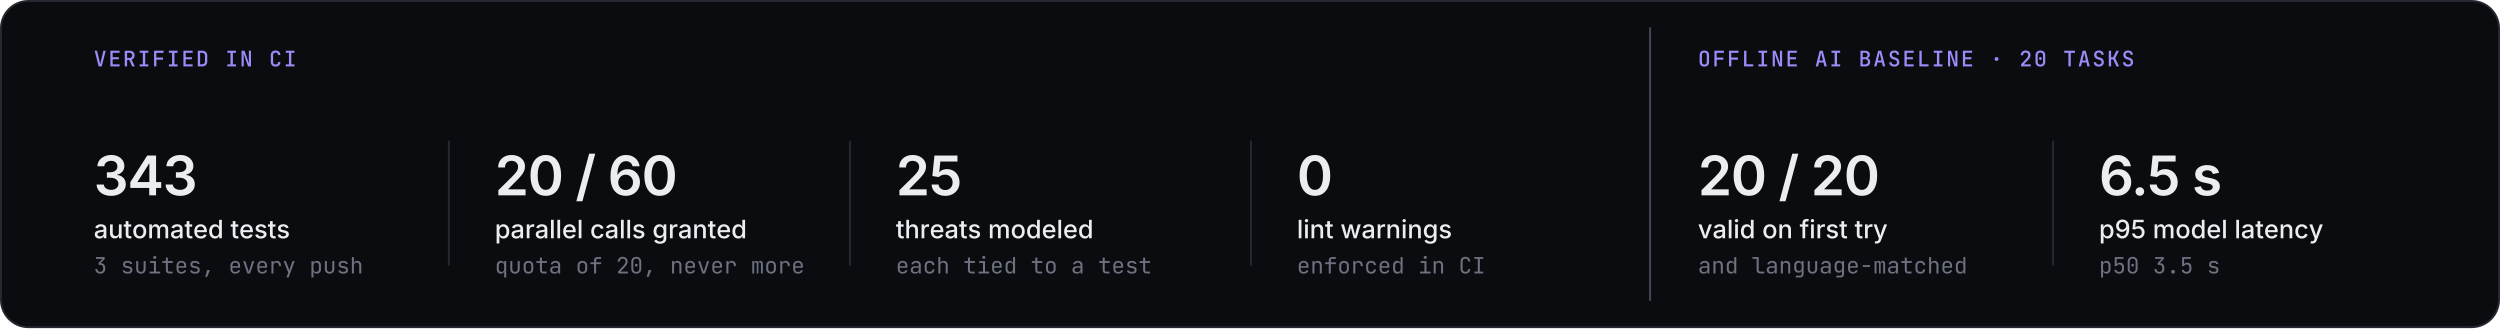
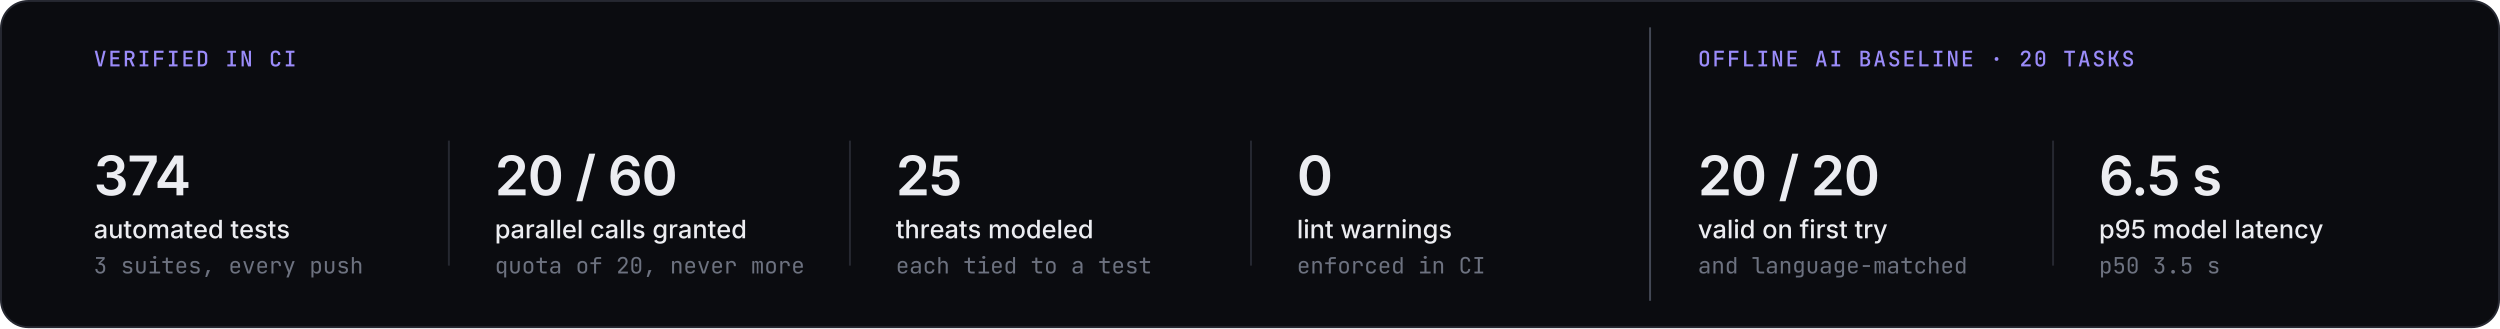
- <svg xmlns="http://www.w3.org/2000/svg" width="1280" height="168" viewBox="0 0 1280 168" role="img" aria-label="Verified in CI: 343 automated tests across 3 suites; 20 of 60 parallel calls granted under a quota of 20; 25 threats modeled, each tied to a test; zero lint warnings. Offline AI baseline over 20 tasks: 20 of 20 valid on the first try and in the right language; 6.5 s p95 model latency, 3.5 s p50">
+ <svg xmlns="http://www.w3.org/2000/svg" width="1280" height="168" viewBox="0 0 1280 168" role="img" aria-label="Verified in CI: 374 automated tests across 3 suites; 20 of 60 parallel calls granted under a quota of 20; 25 threats modeled, each tied to a test; zero lint warnings. Offline AI baseline over 20 tasks: 20 of 20 valid on the first try and in the right language; 6.5 s p95 model latency, 3.5 s p50">
  <defs>
    <path id="m500a53" d="M371 0L228 0L43-730L154-730L271-244Q282-201 291-159Q299-116 303-92L303-92Q307-116 315-159Q322-201 333-245L333-245L449-730L557-730L371 0Z" />
    <path id="m500a15" d="M523 0L94 0L94-730L523-730L523-634L200-634L200-427L488-427L488-332L200-332L200-96L523-96L523 0Z" />
    <path id="m500a45" d="M192 0L84 0L84-730L313-730Q382-730 433-704Q484-677 513-629Q541-581 541-516L541-516Q541-443 504-390Q466-336 402-314L402-314L551 0L428 0L295-300L192-300L192 0ZM192-634L192-395L313-395Q367-395 399-428Q431-460 431-514L431-514Q431-570 399-602Q367-634 313-634L313-634L192-634Z" />
    <path id="m500a23" d="M502 0L98 0L98-96L245-96L245-634L98-634L98-730L502-730L502-634L355-634L355-96L502-96L502 0Z" />
    <path id="m500a20" d="M195 0L88 0L88-731L529-731L529-631L193-631L193-413L503-413L503-313L195-313L195 0Z" />
    <path id="m500a13" d="M287 0L83 0L83-730L287-730Q359-730 412-703Q465-675 495-625Q524-575 524-507L524-507L524-224Q524-157 495-106Q465-55 412-28Q359 0 287 0L287 0ZM191-632L191-98L287-98Q347-98 382-132Q416-165 416-224L416-224L416-507Q416-565 382-599Q347-632 287-632L287-632L191-632Z" />
    <path id="m500a32" d="M181 0L81 0L81-730L217-730L430-123Q428-152 425-192Q422-232 421-275Q419-318 419-353L419-353L419-730L519-730L519 0L383 0L171-607Q173-581 176-542Q178-503 180-461Q181-419 181-383L181-383L181 0Z" />
    <path id="m500a11" d="M304 10L304 10Q236 10 186-16Q135-41 108-90Q80-138 80-203L80-203L80-527Q80-593 108-641Q135-689 186-715Q236-740 304-740L304-740Q372-740 422-714Q472-688 500-641Q527-593 527-527L527-527L419-527Q419-584 389-614Q359-644 304-644L304-644Q249-644 219-614Q188-584 188-528L188-528L188-203Q188-147 219-117Q249-86 304-86L304-86Q359-86 389-117Q419-147 419-203L419-203L527-203Q527-138 500-90Q472-42 422-16Q372 10 304 10Z" />
    <path id="s600a261" d="M651 20L651 20Q494 20 373-34Q251-88 181-184Q111-279 107-404L107-404L376-404Q380-343 417-298Q453-253 514-229Q575-204 651-204L651-204Q731-204 793-232Q854-260 890-311Q925-361 925-427L925-427Q925-495 889-547Q853-599 786-629Q719-658 624-658L624-658L492-658L492-864L624-864Q702-864 761-892Q820-919 853-968Q886-1017 886-1082L886-1082Q886-1145 858-1192Q829-1239 777-1266Q724-1292 654-1292L654-1292Q585-1292 527-1268Q469-1243 433-1198Q397-1153 395-1089L395-1089L138-1089Q140-1214 210-1309Q279-1403 396-1457Q512-1510 656-1510L656-1510Q805-1510 915-1454Q1025-1398 1086-1305Q1146-1211 1146-1098L1146-1098Q1146-972 1072-887Q998-802 877-775L877-775L877-763Q981-749 1053-702Q1125-654 1163-580Q1200-506 1200-413L1200-413Q1200-288 1129-190Q1058-92 935-36Q811 20 651 20Z" />
+     <path id="s600a265" d="M463 0L185 0L819-1256L819-1266L83-1266L83-1490L1097-1490L1097-1260L463 0Z" />
    <path id="s600a262" d="M816-277L107-277L107-490L740-1490L1072-1490L1072-497L1264-497L1264-277L1072-277L1072 0L816 0L816-277ZM380-497L821-497L821-1186L809-1186L380-509L380-497Z" />
    <path id="s500a130" d="M461 25L461 25Q355 25 269-15Q183-54 133-130Q83-206 83-316L83-316Q83-411 120-472Q156-533 219-569Q281-605 358-623Q434-641 513-650L513-650Q612-662 674-670Q736-677 766-695Q795-712 795-751L795-751L795-757Q795-820 771-863Q747-906 700-930Q652-953 581-953L581-953Q508-953 456-931Q403-908 371-873Q338-838 322-800L322-800L115-854Q153-954 224-1015Q295-1076 387-1104Q479-1132 577-1132L577-1132Q645-1132 721-1116Q797-1100 864-1058Q931-1016 973-940Q1015-864 1015-742L1015-742L1015 0L802 0L802-153L791-153Q769-110 726-69Q683-28 618-2Q552 25 461 25ZM510-152L510-152Q600-152 664-187Q728-222 762-280Q796-338 796-403L796-403L796-546Q784-534 751-525Q717-515 674-508Q631-500 591-495Q551-490 525-487L525-487Q463-479 412-460Q360-441 330-406Q299-371 299-313L299-313Q299-260 327-224Q354-188 401-170Q448-152 510-152Z" />
    <path id="s500a220" d="M529 14L529 14Q415 14 329-34Q243-82 196-176Q148-270 148-408L148-408L148-1118L368-1118L368-435Q368-314 432-246Q495-178 604-178L604-178Q679-178 738-211Q796-243 830-306Q864-368 864-456L864-456L864-1118L1084-1118L1084 0L874 0L873-218Q827-109 751-54L751-54Q657 14 529 14Z" />
    <path id="s500a217" d="M403-1118L626-1118L626-939L403-939L403-302Q403-235 432-204Q460-172 525-172L525-172Q542-172 570-176Q598-180 618-184L618-184L657-8Q622 4 582 10Q542 15 503 15L503 15Q351 15 267-64Q183-142 183-284L183-284L183-939L20-939L20-1118L183-1118L183-1384L403-1384L403-1118Z" />
    <path id="s500a195" d="M618 23L618 23Q461 23 344-49Q226-121 161-251Q96-381 96-553L96-553Q96-727 161-858Q226-988 344-1060Q461-1132 618-1132L618-1132Q776-1132 894-1060Q1011-988 1076-858Q1141-727 1141-553L1141-553Q1141-381 1076-251Q1011-121 894-49Q776 23 618 23ZM618-163L618-163Q720-163 787-217Q853-270 886-359Q918-447 918-553L918-553Q918-660 886-750Q853-839 787-893Q720-946 618-946L618-946Q517-946 451-893Q385-839 353-750Q320-661 320-553L320-553Q320-447 353-359Q385-270 451-217Q517-163 618-163Z" />
    <path id="s500a187" d="M368 0L148 0L148-1118L357-1118L362-910Q384-971 420-1015L420-1015Q470-1076 537-1107Q604-1137 677-1137L677-1137Q799-1137 874-1062L874-1062Q934-1001 963-903L963-903Q985-962 1023-1007L1023-1007Q1077-1071 1154-1104Q1230-1137 1317-1137L1317-1137Q1416-1137 1497-1094Q1577-1051 1624-966Q1671-881 1671-754L1671-754L1671 0L1451 0L1451-732Q1451-844 1389-894Q1326-944 1241-944L1241-944Q1172-944 1122-915Q1072-886 1045-835Q1018-783 1018-716L1018-716L1018 0L801 0L801-746Q801-836 744-890Q686-944 597-944L597-944Q536-944 484-916Q431-887 400-832Q368-776 368-695L368-695L368 0Z" />
    <path id="s500a151" d="M630 23L630 23Q465 23 345-48Q225-119 161-248Q96-377 96-551L96-551Q96-723 160-854Q223-985 339-1059Q455-1132 611-1132L611-1132Q707-1132 796-1101Q885-1069 956-1002Q1027-935 1069-829Q1110-722 1110-570L1110-570L1110-492L317-492Q321-391 357-320L357-320Q396-240 467-200Q538-159 632-159L632-159Q694-159 744-177Q794-194 831-230Q867-265 886-317L886-317L1093-268Q1066-182 1003-116Q939-50 845-14Q750 23 630 23ZM318-656L318-656L892-656Q885-726 862-784L862-784Q830-862 768-906Q705-950 611-950L611-950Q518-950 452-905Q386-860 352-787L352-787Q323-726 318-656Z" />
    <path id="s500a149" d="M564 22L564 22Q428 22 322-48Q216-117 156-247Q96-376 96-556L96-556Q96-738 157-867Q218-996 324-1064Q430-1132 564-1132L564-1132Q668-1132 732-1098Q795-1063 831-1017Q867-971 886-936L886-936L898-936L898-1490L1118-1490L1118 0L904 0L904-175L886-175Q867-139 830-93Q793-47 729-13Q665 22 564 22ZM612-165L612-165Q706-165 771-215Q835-265 869-354Q902-442 902-558L902-558Q902-675 869-762Q836-848 772-897Q707-945 612-945L612-945Q515-945 451-894Q386-843 354-756Q321-668 321-558L321-558Q321-447 354-358Q387-269 452-217Q517-165 612-165Z" />
    <path id="s500a213" d="M549 23L549 23Q428 23 334-12Q239-47 179-116Q118-184 98-283L98-283L305-326Q328-239 391-197Q454-155 551-155L551-155Q657-155 720-200Q783-244 783-306L783-306Q783-360 745-395Q706-430 626-447L626-447L438-490Q282-525 206-602Q130-679 130-799L130-799Q130-899 186-974Q242-1049 339-1091Q436-1132 563-1132L563-1132Q684-1132 770-1097Q856-1062 910-999Q963-936 986-853L986-853L789-810Q768-869 716-914Q664-958 565-958L565-958Q474-958 413-917Q352-876 352-813L352-813Q352-757 393-723Q433-688 525-667L525-667L705-627Q860-592 935-517Q1010-442 1010-325L1010-325Q1010-223 952-145Q893-66 790-22Q686 23 549 23Z" />
    <path id="m400a126" d="M289 10L289 10Q223 10 174-17Q124-43 97-90Q70-137 70-200L70-200L160-200Q160-139 195-105Q229-70 290-70L290-70Q352-70 386-106Q420-142 420-200L420-200L420-252Q420-314 386-348Q352-382 290-382L290-382L215-382L215-472L396-648L100-648L100-730L487-730L487-640L303-462Q395-459 451-405L451-405Q510-348 510-252L510-252L510-200Q510-137 483-90Q455-43 405-17Q355 10 289 10Z" />
    <path id="m400a106" d="M325 8L283 8Q227 8 186-10Q144-27 120-59Q95-91 90-135L90-135L180-135Q186-106 213-89Q239-72 283-72L283-72L325-72Q378-72 404-94Q430-115 430-151L430-151Q430-186 407-207Q383-227 337-234L337-234L263-246Q182-260 143-297Q103-333 103-403L103-403Q103-477 150-518Q197-558 291-558L291-558L329-558Q408-558 456-521Q504-484 514-421L514-421L424-421Q418-447 394-463Q370-478 329-478L329-478L291-478Q240-478 217-459Q193-440 193-402L193-402Q193-368 213-352Q233-336 276-329L276-329L350-317Q439-303 480-265Q520-227 520-155L520-155Q520-79 472-36Q423 8 325 8L325 8Z" />
    <path id="m400a109" d="M299 10L299 10Q204 10 147-47Q90-103 90-200L90-200L90-550L180-550L180-200Q180-138 212-104Q244-69 299-69L299-69Q355-69 388-104Q420-138 420-200L420-200L420-550L510-550L510-200Q510-103 452-47Q394 10 299 10Z" />
    <path id="m400a80" d="M555 0L85 0L85-82L280-82L280-468L110-468L110-550L370-550L370-82L555-82L555 0ZM315-649L315-649Q282-649 263-666Q244-683 244-712L244-712Q244-742 263-760Q282-777 315-777L315-777Q348-777 367-760Q386-742 386-712L386-712Q386-683 367-666Q348-649 315-649Z" />
    <path id="m400a108" d="M510 0L360 0Q289 0 250-38Q210-76 210-145L210-145L210-468L55-468L55-550L210-550L210-705L300-705L300-550L520-550L520-468L300-468L300-145Q300-82 360-82L360-82L510-82L510 0Z" />
    <path id="m400a72" d="M300 10L300 10Q235 10 187-16Q138-42 112-90Q85-137 85-200L85-200L85-350Q85-414 112-461Q138-508 187-534Q235-560 300-560Q365-560 414-534Q462-508 489-461Q515-414 515-350L515-350L515-253L173-253L173-200Q173-135 206-101Q239-66 300-66L300-66Q352-66 384-85Q416-103 423-140L423-140L513-140Q504-71 446-31Q387 10 300 10ZM173-321L427-321L427-350Q427-415 395-450Q362-485 300-485L300-485Q239-485 206-450Q173-415 173-350L173-350L173-321Z" />
    <path id="m400a141" d="M245 160L165 160L245-151L375-151L245 160Z" />
    <path id="m400a114" d="M361 0L239 0L55-550L147-550L269-180Q280-147 289-117Q298-86 302-69L302-69Q307-86 316-117Q325-147 335-180L335-180L454-550L545-550L361 0Z" />
    <path id="m400a105" d="M201 0L111 0L111-550L199-550L199-452Q209-490 230-515L230-515Q268-560 344-560L344-560Q431-560 483-506Q534-451 534-358L534-358L534-325L444-325L444-350Q444-415 413-450Q381-484 323-484L323-484Q266-484 234-449Q201-414 201-350L201-350L201 0Z" />
    <path id="m400a117" d="M274 180L178 180L259-34L55-550L155-550L283-210Q290-193 296-170Q302-146 306-130L306-130Q310-146 316-170Q322-193 328-210L328-210L448-550L545-550L274 180Z" />
    <path id="m400a102" d="M182 180L92 180L92-550L182-550L182-445L183-445Q189-493 224-524L224-524Q265-560 333-560L333-560Q416-560 466-506Q515-451 515-356L515-356L515-195Q515-132 493-86Q470-40 430-15Q389 10 333 10L333 10Q266 10 224-27L224-27Q189-58 183-105L183-105L180-105L182 20L182 180ZM303-68L303-68Q360-68 393-102Q425-136 425-200L425-200L425-350Q425-414 393-448Q360-482 303-482L303-482Q248-482 215-447Q182-412 182-350L182-350L182-200Q182-138 215-103Q248-68 303-68Z" />
    <path id="m400a79" d="M182 0L92 0L92-730L182-730L182-445L183-445Q189-495 221-525L221-525Q260-560 329-560L329-560Q412-560 461-509Q510-458 510-370L510-370L510 0L420 0L420-360Q420-419 389-452Q357-484 303-484L303-484Q247-484 215-449Q182-414 182-350L182-350L182 0Z" />
    <path id="s600a260" d="M1153 0L134 0L134-192L651-701Q724-776 774-834Q823-892 849-947Q874-1001 874-1065L874-1065Q874-1135 842-1186Q809-1237 754-1265Q698-1292 627-1292L627-1292Q552-1292 497-1262Q441-1232 411-1177Q381-1121 381-1044L381-1044L126-1044Q126-1185 191-1290Q255-1395 369-1453Q482-1510 630-1510L630-1510Q779-1510 892-1454Q1005-1398 1068-1301Q1131-1203 1131-1078L1131-1078Q1131-995 1100-916Q1069-837 989-738Q909-638 763-498L763-498L504-234L504-223L1153-223L1153 0Z" />
    <path id="s600a258" d="M675 20L675 20Q495 20 367-71Q239-161 171-332Q103-502 103-744L103-744Q103-986 172-1157Q240-1328 368-1419Q495-1510 675-1510L675-1510Q856-1510 984-1419Q1112-1328 1180-1157Q1248-986 1248-744L1248-744Q1248-502 1181-332Q1113-161 985-71Q857 20 675 20ZM676-204L676-204Q773-204 841-268Q908-331 944-452Q979-572 979-744L979-744Q979-917 944-1038Q908-1159 841-1223Q773-1287 676-1287L676-1287Q578-1287 511-1223Q443-1159 408-1038Q372-917 372-744L372-744Q372-572 407-452Q442-331 510-268Q578-204 676-204Z" />
    <path id="s600a340" d="M514-1560L742-1560L262 224L34 224L514-1560Z" />
    <path id="s600a264" d="M671 20L671 20Q565 20 464-17Q362-53 281-137Q199-220 151-359Q103-497 103-702L103-702Q103-894 144-1044Q184-1193 261-1297Q337-1401 445-1456Q553-1510 687-1510L687-1510Q826-1510 935-1455Q1043-1400 1110-1305Q1177-1210 1193-1089L1193-1089L931-1089Q910-1175 847-1227Q784-1279 687-1279L687-1279Q583-1279 511-1218Q438-1157 401-1044Q363-930 363-772L363-772L374-772Q410-837 467-883Q523-929 595-954Q666-978 745-978L745-978Q876-978 981-916Q1085-853 1146-744Q1207-634 1207-492L1207-492Q1207-346 1140-230Q1073-114 953-47Q832 20 671 20ZM670-197L670-197Q749-197 812-236Q875-274 912-340Q948-406 948-487L948-487Q948-567 913-632Q877-697 815-735Q753-773 673-773L673-773Q614-773 563-751Q512-728 474-688Q435-648 414-596Q393-544 393-486L393-486Q393-408 429-342Q465-276 528-237Q591-197 670-197Z" />
    <path id="s500a207" d="M368 418L148 418L148-1118L362-1118L362-936L380-936Q400-971 436-1017Q471-1063 535-1098Q598-1132 703-1132L703-1132Q837-1132 943-1064Q1048-996 1109-867Q1170-738 1170-556L1170-556Q1170-376 1110-247Q1050-117 945-48Q839 22 703 22L703 22Q602 22 538-13Q473-47 437-93Q400-139 380-175L380-175L368-175L368 418ZM654-165L654-165Q750-165 815-217Q880-269 913-358Q945-447 945-558L945-558Q945-668 913-756Q880-843 816-894Q751-945 654-945L654-945Q560-945 495-897Q430-848 397-762Q364-675 364-558L364-558Q364-442 398-354Q431-265 496-215Q561-165 654-165Z" />
    <path id="s500a210" d="M368 0L148 0L148-1118L361-1118L361-938L373-938Q404-1030 481-1082Q558-1134 656-1134L656-1134Q677-1134 704-1133Q731-1131 749-1128L749-1128L749-918Q737-922 703-926Q669-930 634-930L634-930Q558-930 497-898Q436-866 402-810Q368-753 368-679L368-679L368 0Z" />
    <path id="s500a183" d="M148-1490L368-1490L368 0L148 0L148-1490Z" />
    <path id="s500a146" d="M618 23L618 23Q460 23 343-49Q226-121 161-251Q96-381 96-553L96-553Q96-727 161-858Q226-988 343-1060Q460-1132 618-1132L618-1132Q705-1132 781-1110Q857-1087 919-1045Q980-1002 1023-941Q1065-879 1086-802L1086-802L877-752Q866-795 843-831Q820-866 788-892Q755-918 713-932Q670-946 619-946L619-946Q518-946 452-893Q385-839 353-750Q320-661 320-553L320-553Q320-446 353-358Q385-269 452-216Q518-163 619-163L619-163Q671-163 714-178Q757-192 791-219Q825-245 848-283Q871-320 881-365L881-365L1089-315Q1069-236 1026-174Q983-111 922-67Q860-23 783 0Q706 23 618 23Z" />
    <path id="s500a161" d="M615 442L615 442Q486 442 391 409Q296 376 235 321Q173 266 141 199L141 199L325 112Q345 144 379 180Q412 215 469 240Q526 265 615 265L615 265Q743 265 823 205Q902 144 902 15L902 15L902-203L883-203Q863-166 828-123Q792-80 729-49Q665-17 563-17L563-17Q431-17 326-79Q220-141 158-263Q96-385 96-563L96-563Q96-741 158-869Q219-996 326-1064Q432-1132 566-1132L566-1132Q669-1132 734-1098Q798-1064 835-1018Q871-971 890-936L890-936L906-936L906-1118L1121-1118L1121 16Q1121 163 1055 258Q988 352 874 397Q759 442 615 442ZM614-200L614-200Q708-200 773-244Q837-287 870-370Q903-452 903-566L903-566Q903-679 870-764Q837-849 773-897Q708-945 614-945L614-945Q517-945 452-895Q387-844 354-759Q321-673 321-566L321-566Q321-457 354-375Q387-292 453-246Q518-200 614-200Z" />
    <path id="s500a190" d="M368-662L368-662L368 0L148 0L148-1118L358-1118L360-904Q406-1009 479-1063L479-1063Q572-1132 704-1132L704-1132Q818-1132 903-1084Q988-1036 1036-943Q1084-849 1084-710L1084-710L1084 0L864 0L864-683Q864-804 801-872Q738-940 628-940L628-940Q554-940 495-908Q436-875 402-813Q368-751 368-662Z" />
    <path id="m400a104" d="M508 180L418 180L418 20L420-105L417-105Q411-58 377-27L377-27Q336 10 268 10L268 10Q185 10 137-45Q88-100 88-195L88-195L88-356Q88-451 137-506Q186-560 268-560L268-560Q336-560 377-524L377-524Q411-493 417-445L417-445L418-445L418-550L508-550L508 180ZM298-68L298-68Q354-68 386-103Q418-138 418-200L418-200L418-350Q418-412 386-447Q354-482 298-482L298-482Q241-482 210-448Q178-414 178-350L178-350L178-200Q178-136 210-102Q241-68 298-68Z" />
    <path id="m400a94" d="M300 8L300 8Q234 8 186-17Q138-42 112-90Q85-137 85-202L85-202L85-348Q85-414 112-461Q138-508 186-533Q234-558 300-558L300-558Q366-558 414-533Q462-508 489-461Q515-414 515-349L515-349L515-202Q515-137 489-90Q462-42 414-17Q366 8 300 8ZM300-72L300-72Q359-72 392-105Q425-138 425-202L425-202L425-348Q425-412 392-445Q359-478 300-478L300-478Q242-478 209-445Q175-412 175-348L175-348L175-202Q175-138 209-105Q242-72 300-72Z" />
    <path id="m400a59" d="M252 10L252 10Q165 10 115-35Q65-79 65-155L65-155Q65-232 115-276Q165-320 250-320L250-320L420-320L420-375Q420-426 390-454Q359-481 303-481L303-481Q254-481 221-461Q188-440 183-405L183-405L93-405Q102-476 160-518Q218-560 305-560L305-560Q400-560 455-511Q510-462 510-378L510-378L510 0L422 0L422-105L421-105Q416-56 376-25L376-25Q329 10 252 10ZM274-61L274-61Q338-61 379-93Q420-125 420-175L420-175L420-253L252-253Q207-253 181-228Q155-203 155-160L155-160Q155-114 187-88Q218-61 274-61Z" />
    <path id="m400a77" d="M310 0L220 0L220-413L60-413L60-495L220-495L220-590Q220-655 261-693Q302-730 374-730L374-730L535-730L535-648L374-648Q343-648 327-634Q310-619 310-590L310-590L310-495L535-495L535-413L310-413L310 0Z" />
    <path id="m400a125" d="M526 0L92 0L92-92L315-329Q372-390 398-438Q424-485 424-529L424-529Q424-590 391-625Q357-660 299-660L299-660Q235-660 199-624Q162-588 162-525L162-525L72-525Q74-591 103-640Q131-688 182-714Q232-740 299-740L299-740Q365-740 414-715Q462-689 488-642Q514-595 514-530L514-530Q514-468 481-407Q448-346 373-268L373-268L193-82L526-82L526 0Z" />
    <path id="m400a123" d="M300 10L300 10Q233 10 184-17Q134-43 107-92Q80-140 80-205L80-205L80-525Q80-591 107-639Q134-687 184-714Q233-740 300-740L300-740Q368-740 417-714Q466-687 493-639Q520-591 520-525L520-525L520-205Q520-140 493-92Q466-43 417-17Q367 10 300 10ZM300-67L300-67Q360-67 397-106Q433-144 433-205L433-205L433-525Q433-586 397-625Q360-663 300-663L300-663Q240-663 204-625Q167-586 167-525L167-525L167-205Q167-144 204-106Q240-67 300-67ZM300-306L300-306Q273-306 257-323Q240-340 240-368L240-368Q240-395 257-412Q273-428 300-428L300-428Q327-428 344-412Q360-395 360-368L360-368Q360-340 344-323Q327-306 300-306Z" />
    <path id="m400a92" d="M182 0L92 0L92-550L182-550L182-445L183-445Q189-495 221-525L221-525Q260-560 329-560L329-560Q412-560 461-509Q510-458 510-370L510-370L510 0L420 0L420-360Q420-419 389-451Q357-482 303-482L303-482Q247-482 215-448Q182-414 182-350L182-350L182 0Z" />
    <path id="m400a91" d="M149 0L66 0L66-550L145-550L145-484L151-484Q156-513 174-533L174-533Q198-560 240-560L240-560Q286-560 311-526L311-526Q324-509 330-484L330-484L334-484Q339-513 358-533L358-533Q383-560 425-560L425-560Q477-560 506-521Q534-482 534-418L534-418L534 0L451 0L451-419Q451-453 437-472Q422-491 394-491L394-491Q367-491 352-473Q336-454 336-420L336-420L336 0L264 0L264-419Q264-454 249-473Q233-491 205-491Q177-491 163-473Q149-454 149-420L149-420L149 0Z" />
    <path id="s600a263" d="M618 20L618 20Q472 20 358-35Q243-89 176-185Q109-281 105-404L105-404L365-404Q368-343 403-297Q438-250 494-224Q550-197 618-197L618-197Q698-197 760-234Q821-270 857-335Q892-399 892-483L892-483Q892-568 856-634Q819-700 756-738Q692-775 610-775L610-775Q542-775 478-750Q413-724 375-683L375-683L133-722L211-1490L1073-1490L1073-1266L432-1266L390-870L398-870Q440-919 516-951Q591-982 681-982L681-982Q782-982 868-946Q954-909 1018-843Q1081-776 1116-686Q1151-596 1151-489L1151-489Q1151-341 1083-227Q1015-112 895-46Q775 20 618 20Z" />
    <path id="s500a164" d="M368-662L368-662L368 0L148 0L148-1490L366-1490L366-918Q411-1012 479-1063L479-1063Q572-1132 704-1132L704-1132Q818-1132 904-1084Q989-1036 1037-943Q1084-849 1084-710L1084-710L1084 0L864 0L864-683Q864-804 801-872Q738-940 628-940L628-940Q554-940 495-908Q436-875 402-813Q368-751 368-662Z" />
    <path id="m400a68" d="M304 10L304 10Q238 10 189-15Q139-40 112-88Q85-135 85-200L85-200L85-350Q85-416 112-463Q139-510 189-535Q238-560 304-560L304-560Q399-560 457-509Q515-458 518-370L518-370L428-370Q425-423 393-452Q360-480 304-480L304-480Q245-480 210-447Q175-413 175-351L175-351L175-200Q175-138 210-104Q245-70 304-70L304-70Q360-70 393-99Q425-128 428-180L428-180L518-180Q515-92 457-41Q399 10 304 10Z" />
    <path id="m400a70" d="M268 10L268 10Q186 10 136-45Q85-100 85-194L85-194L85-355Q85-450 135-505Q185-560 268-560L268-560Q336-560 377-523L377-523Q411-492 417-445L417-445L420-445L418-570L418-730L508-730L508 0L418 0L418-105L417-105Q411-57 377-27L377-27Q336 10 268 10ZM298-68L298-68Q354-68 386-103Q418-138 418-200L418-200L418-350Q418-412 386-447Q354-482 298-482L298-482Q241-482 208-448Q175-414 175-350L175-350L175-200Q175-136 208-102Q241-68 298-68Z" />
    <path id="s500a167" d="M368 0L148 0L148-1118L368-1118L368 0ZM259-1289L259-1289Q202-1289 162-1327Q121-1365 121-1419L121-1419Q121-1474 162-1512Q202-1550 259-1550L259-1550Q316-1550 357-1512Q398-1474 398-1419L398-1419Q398-1365 357-1327Q316-1289 259-1289Z" />
    <path id="s500a233" d="M614 0L393 0L57-1118L289-1118L412-655Q439-551 470-424L470-424Q493-330 514-220L514-220Q536-326 558-418L558-418Q589-546 617-655L617-655L740-1118L960-1118L1081-655Q1109-549 1140-421L1140-421Q1162-328 1183-221L1183-221Q1204-327 1226-419L1226-419Q1256-547 1284-655L1284-655L1407-1118L1641-1118L1304 0L1083 0L945-481Q924-554 904-634Q884-713 865-796L865-796Q857-831 849-866L849-866Q841-831 833-797L833-797Q813-713 793-633Q773-552 752-481L752-481L614 0Z" />
    <path id="m400a11" d="M304 10L304 10Q238 10 190-15Q141-40 115-88Q88-135 88-200L88-200L88-530Q88-596 115-643Q141-690 190-715Q238-740 304-740L304-740Q370-740 418-715Q466-689 492-642Q518-595 518-530L518-530L428-530Q428-592 396-626Q363-659 304-659L304-659Q245-659 212-626Q178-593 178-531L178-531L178-200Q178-138 212-105Q245-71 304-71L304-71Q363-71 396-105Q428-138 428-200L428-200L518-200Q518-136 492-89Q466-41 418-16Q370 10 304 10Z" />
    <path id="m400a23" d="M495 0L105 0L105-82L254-82L254-648L105-648L105-730L495-730L495-648L346-648L346-82L495-82L495 0Z" />
    <path id="m500a34" d="M300 10L300 10Q232 10 183-16Q133-41 107-90Q80-138 80-203L80-203L80-527Q80-593 107-641Q133-689 183-715Q232-740 300-740L300-740Q368-740 418-715Q467-689 494-641Q520-593 520-528L520-528L520-203Q520-138 494-90Q467-41 418-16Q368 10 300 10ZM300-86L300-86Q355-86 384-117Q412-147 412-203L412-203L412-527Q412-584 384-614Q355-644 300-644L300-644Q246-644 217-614Q188-584 188-527L188-527L188-203Q188-147 217-117Q246-86 300-86Z" />
    <path id="m500a30" d="M536 0L109 0L109-730L217-730L217-99L536-99L536 0Z" />
    <path id="m500a1" d="M153 0L43 0L229-730L371-730L557 0L448 0L404-185L197-185L153 0ZM267-486L217-274L383-274L333-485Q320-541 312-583Q303-624 300-639L300-639Q297-624 289-583Q281-541 267-486L267-486Z" />
    <path id="m500a10" d="M314 0L85 0L85-730L300-730Q404-730 463-680Q522-630 522-542L522-542Q522-492 501-456Q479-419 441-399L441-399Q423-390 402-385L402-385Q427-380 449-369L449-369Q491-347 515-305Q539-263 539-205L539-205Q539-143 512-97Q484-50 434-25Q383 0 314 0L314 0ZM190-334L190-93L305-93Q363-93 397-124Q431-155 431-210L431-210Q431-266 397-300Q363-334 305-334L305-334L190-334ZM190-637L190-424L299-424Q353-424 384-453Q415-482 415-531Q415-580 384-609Q353-637 300-637L300-637L190-637Z" />
    <path id="m500a46" d="M303 10L303 10Q229 10 176-15Q123-39 94-85Q65-130 65-193L65-193L172-193Q172-143 207-115Q242-86 304-86L304-86Q362-86 395-114Q428-142 428-191L428-191Q428-232 406-262Q383-292 341-303L341-303L249-330Q169-353 126-409Q82-464 82-541L82-541Q82-601 109-646Q136-691 186-716Q236-741 304-741L304-741Q404-741 465-687Q525-633 526-542L526-542L418-542Q418-590 388-618Q357-645 302-645L302-645Q249-645 219-620Q189-594 189-548L189-548Q189-507 212-477Q234-447 276-435L276-435L369-407Q449-385 492-329Q535-273 535-195L535-195Q535-134 506-88Q477-41 425-16Q373 10 303 10Z" />
    <path id="m500a149" d="M300-258L300-258Q260-258 236-282Q212-305 212-345L212-345Q212-386 236-411Q260-435 300-435L300-435Q341-435 365-411Q388-386 388-345L388-345Q388-305 365-282Q341-258 300-258Z" />
    <path id="m500a125" d="M531 0L85 0L85-107L311-340Q363-394 388-438Q412-481 412-524L412-524Q412-580 382-612Q351-644 298-644L298-644Q240-644 207-611Q173-577 173-519L173-519L65-519Q67-587 96-637Q125-686 177-713Q229-740 299-740L299-740Q366-740 416-714Q466-688 493-641Q520-594 520-530L520-530Q520-465 487-403Q453-341 377-265L377-265L212-98L531-98L531 0Z" />
    <path id="m500a123" d="M300 10L300 10Q231 10 181-17Q130-44 102-93Q74-141 74-206L74-206L74-524Q74-590 102-638Q129-686 180-713Q231-740 300-740L300-740Q370-740 421-713Q471-686 499-638Q526-590 526-524L526-524L526-206Q526-141 498-93Q470-44 420-17Q369 10 300 10ZM300-83L300-83Q356-83 390-117Q423-151 423-206L423-206L423-524Q423-579 390-613Q356-647 300-647L300-647Q244-647 211-613Q177-579 177-524L177-524L177-206Q177-151 211-117Q244-83 300-83ZM300-303L300-303Q272-303 255-321Q237-339 237-368L237-368Q237-396 255-414Q272-431 300-431L300-431Q328-431 346-414Q363-396 363-368L363-368Q363-339 346-321Q328-303 300-303Z" />
    <path id="m500a47" d="M354 0L246 0L246-631L51-631L51-731L549-731L549-631L354-631L354 0Z" />
    <path id="m500a29" d="M192 0L84 0L84-730L192-730L192-426L289-426L438-730L556-730L384-380L564 0L443 0L287-329L192-329L192 0Z" />
    <path id="s500a230" d="M708 0L468 0L46-1118L284-1118L505-483Q542-378 568-273L568-273Q579-230 590-187L590-187Q600-230 611-273L611-273Q637-378 673-483L673-483L894-1118L1130-1118L708 0Z" />
    <path id="s500a160" d="M452-1118L702-1118L702-939L452-939L452 0L232 0L232-939L20-939L20-1118L232-1118L232-1246Q232-1350 279-1420Q325-1490 401-1525Q477-1560 565-1560L565-1560Q632-1560 680-1549Q727-1538 749-1530L749-1530L698-1352Q682-1357 659-1363Q635-1368 600-1368L600-1368Q522-1368 487-1329Q452-1290 452-1216L452-1216L452-1118Z" />
    <path id="s500a240" d="M133 402L133 402L187 223L212 229Q269 244 315 237Q360 230 394 195Q427 159 447 87L447 87L471 5L46-1118L284-1118L505-483Q542-377 567-272L567-272Q576-231 586-190L586-190Q597-231 608-273L608-273Q634-378 671-483L671-483L896-1118L1132-1118L646 155Q612 245 563 305Q513 365 445 396Q377 426 287 426L287 426Q235 426 194 419Q153 411 133 402Z" />
    <path id="m400a90" d="M550 0L375 0Q327 0 291-19Q255-38 235-73Q215-108 215-155L215-155L215-648L30-648L30-730L305-730L305-155Q305-121 324-102Q343-82 375-82L375-82L550-82L550 0Z" />
    <path id="m400a78" d="M335 180L161 180L161 98L336 98Q378 98 398 79Q417 60 417 20L417 20L417-50L419-150L417-150Q413-101 378-70L378-70Q338-35 271-35L271-35Q186-35 137-91Q88-146 88-240L88-240L88-356Q88-450 137-505Q186-560 271-560L271-560Q338-560 378-525L378-525Q413-494 417-445L417-445L418-445L418-550L507-550L507 20Q507 94 462 137Q416 180 335 180L335 180ZM298-113L298-113Q354-113 386-148Q418-183 418-245L418-245L418-350Q418-412 386-447Q354-482 298-482L298-482Q241-482 210-448Q178-414 178-350L178-350L178-245Q178-181 210-147Q241-113 298-113Z" />
    <path id="m400a163" d="M460-290L140-290L140-370L460-370L460-290Z" />
    <path id="s600a363" d="M326 17L326 17Q259 17 213-29Q166-75 166-143L166-143Q166-210 213-256Q259-302 326-302L326-302Q394-302 441-256Q487-210 487-143L487-143Q487-75 441-29Q394 17 326 17Z" />
    <path id="s600a213" d="M561 23L561 23Q432 23 333-14Q234-51 171-122Q107-193 88-294L88-294L331-340Q354-257 413-217Q471-176 566-176L566-176Q662-176 719-215Q775-253 775-310L775-310Q775-358 738-390Q701-421 624-438L624-438L433-479Q275-513 197-591Q119-669 119-792L119-792Q119-896 176-972Q233-1048 335-1090Q436-1132 570-1132L570-1132Q697-1132 789-1096Q880-1060 937-996Q993-931 1015-844L1015-844L783-798Q764-857 714-898Q664-938 573-938L573-938Q490-938 435-902Q379-865 379-808L379-808Q379-759 416-727Q453-695 538-677L538-677L728-637Q887-603 964-528Q1041-453 1041-335L1041-335Q1041-229 980-149Q919-68 811-23Q702 23 561 23Z" />
    <path id="s500a267" d="M614 21L614 21Q480 21 377-32Q273-84 208-178Q143-271 126-391L126-391L352-391Q373-298 440-239Q506-179 614-179L614-179Q723-179 800-243Q877-307 918-428Q959-548 959-717L959-717L948-717Q910-655 854-610Q798-565 728-540Q658-515 579-515L579-515Q449-515 343-578Q237-641 175-752Q113-863 113-1004L113-1004Q113-1147 178-1263Q243-1378 361-1446Q478-1513 635-1511L635-1511Q734-1510 831-1474Q927-1438 1006-1358Q1084-1277 1131-1140Q1178-1002 1178-796L1178-796Q1178-602 1139-450Q1099-298 1026-193Q952-88 848-34Q744 21 614 21ZM628-700L628-700Q692-700 747-725Q802-750 843-794Q884-837 908-893Q931-948 931-1011L931-1011Q931-1092 892-1162Q853-1232 786-1275Q719-1318 633-1318L633-1318Q549-1318 482-1277Q414-1235 375-1165Q336-1094 336-1008L336-1008Q336-922 374-853Q412-783 478-742Q544-700 628-700Z" />
    <path id="s500a263" d="M607 20L607 20Q468 20 359-33Q250-86 186-179Q121-272 116-390L116-390L338-390Q343-327 380-278Q417-228 477-200Q536-172 607-172L607-172Q692-172 758-211Q824-250 862-320Q899-389 899-478L899-478Q899-568 860-640Q821-711 753-751Q685-791 597-791L597-791Q529-791 461-768Q393-744 352-707L352-707L142-737L225-1490L1048-1490L1048-1295L416-1295L369-879L377-879Q421-922 494-950Q567-978 650-978L650-978Q752-978 838-942Q924-905 988-838Q1051-771 1087-681Q1122-590 1122-482L1122-482Q1122-337 1056-224Q990-110 874-45Q757 20 607 20Z" />
    <path id="m400a128" d="M298 10L298 10Q209 10 152-36Q95-82 85-160L85-160L175-160Q180-117 212-94Q244-70 299-70L299-70Q362-70 394-104Q425-138 425-200L425-200L425-271Q425-333 394-367Q362-401 300-401L300-401Q261-401 232-381Q203-360 190-326L190-326L100-326L105-730L489-730L489-648L192-648L189-405L192-405Q200-434 227-453L227-453Q264-480 327-480L327-480Q416-481 466-426Q515-370 515-271L515-271L515-200Q515-103 458-47Q401 10 298 10Z" />
    <path id="m400a140" d="M300 10L300 10Q262 10 240-12Q217-34 217-71L217-71Q217-110 240-133Q262-156 300-156L300-156Q338-156 361-133Q383-110 383-71L383-71Q383-34 361-12Q338 10 300 10Z" />
  </defs>
  <rect x="0.5" y="0.5" width="1279" height="167" rx="14" fill="#0B0C10" stroke="#262831" />
  <g transform="translate(48 34) scale(0.011)" fill="#9B8CFA">
    <use href="#m500a53" x="0" />
    <use href="#m500a15" x="680" />
    <use href="#m500a45" x="1360" />
    <use href="#m500a23" x="2040" />
    <use href="#m500a20" x="2720" />
    <use href="#m500a23" x="3400" />
    <use href="#m500a15" x="4080" />
    <use href="#m500a13" x="4760" />
    <use href="#m500a23" x="6120" />
    <use href="#m500a32" x="6800" />
    <use href="#m500a11" x="8160" />
    <use href="#m500a23" x="8840" />
  </g>
  <g transform="translate(48 100) scale(0.01367)" fill="#ECEDF1">
    <use href="#s600a261" x="0" />
-     <use href="#s600a262" x="1262" />
-     <use href="#s600a261" x="2585" />
+     <use href="#s600a265" x="1262" />
+     <use href="#s600a262" x="2282" />
  </g>
  <g transform="translate(48 122) scale(0.00635)" fill="#ECEDF1">
    <use href="#s500a130" x="0" />
    <use href="#s500a220" x="1163" />
    <use href="#s500a217" x="2395" />
    <use href="#s500a195" x="3092" />
    <use href="#s500a187" x="4329" />
    <use href="#s500a130" x="6148" />
    <use href="#s500a217" x="7311" />
    <use href="#s500a151" x="8008" />
    <use href="#s500a149" x="9211" />
    <use href="#s500a217" x="11023" />
    <use href="#s500a151" x="11720" />
    <use href="#s500a213" x="12923" />
    <use href="#s500a217" x="14026" />
    <use href="#s500a213" x="14723" />
  </g>
  <g transform="translate(48 140) scale(0.0115)" fill="#6D7280">
    <use href="#m400a126" x="0" />
    <use href="#m400a106" x="1200" />
    <use href="#m400a109" x="1800" />
    <use href="#m400a80" x="2400" />
    <use href="#m400a108" x="3000" />
    <use href="#m400a72" x="3600" />
    <use href="#m400a106" x="4200" />
    <use href="#m400a141" x="4800" />
    <use href="#m400a72" x="6000" />
    <use href="#m400a114" x="6600" />
    <use href="#m400a72" x="7200" />
    <use href="#m400a105" x="7800" />
    <use href="#m400a117" x="8400" />
    <use href="#m400a102" x="9600" />
    <use href="#m400a109" x="10200" />
    <use href="#m400a106" x="10800" />
    <use href="#m400a79" x="11400" />
  </g>
  <rect x="229.33" y="72" width="1" height="64" fill="#262831" />
  <g transform="translate(253.33 100) scale(0.01367)" fill="#ECEDF1">
    <use href="#s600a260" x="0" />
    <use href="#s600a258" x="1235" />
    <use href="#s600a340" x="3020" />
    <use href="#s600a264" x="4230" />
    <use href="#s600a258" x="5499" />
  </g>
  <g transform="translate(253.33 122) scale(0.00635)" fill="#ECEDF1">
    <use href="#s500a207" x="0" />
    <use href="#s500a130" x="1266" />
    <use href="#s500a210" x="2429" />
    <use href="#s500a130" x="3221" />
    <use href="#s500a183" x="4384" />
    <use href="#s500a183" x="4900" />
    <use href="#s500a151" x="5416" />
    <use href="#s500a183" x="6619" />
    <use href="#s500a146" x="7681" />
    <use href="#s500a130" x="8863" />
    <use href="#s500a183" x="10026" />
    <use href="#s500a183" x="10542" />
    <use href="#s500a213" x="11058" />
    <use href="#s500a161" x="12707" />
    <use href="#s500a210" x="13976" />
    <use href="#s500a130" x="14768" />
    <use href="#s500a190" x="15931" />
    <use href="#s500a217" x="17163" />
    <use href="#s500a151" x="17860" />
    <use href="#s500a149" x="19063" />
  </g>
  <g transform="translate(253.33 140) scale(0.0115)" fill="#6D7280">
    <use href="#m400a104" x="0" />
    <use href="#m400a109" x="600" />
    <use href="#m400a94" x="1200" />
    <use href="#m400a108" x="1800" />
    <use href="#m400a59" x="2400" />
    <use href="#m400a94" x="3600" />
    <use href="#m400a77" x="4200" />
    <use href="#m400a125" x="5400" />
    <use href="#m400a123" x="6000" />
    <use href="#m400a141" x="6600" />
    <use href="#m400a92" x="7800" />
    <use href="#m400a72" x="8400" />
    <use href="#m400a114" x="9000" />
    <use href="#m400a72" x="9600" />
    <use href="#m400a105" x="10200" />
    <use href="#m400a91" x="11400" />
    <use href="#m400a94" x="12000" />
    <use href="#m400a105" x="12600" />
    <use href="#m400a72" x="13200" />
  </g>
  <rect x="434.67" y="72" width="1" height="64" fill="#262831" />
  <g transform="translate(458.67 100) scale(0.01367)" fill="#ECEDF1">
    <use href="#s600a260" x="0" />
    <use href="#s600a263" x="1235" />
  </g>
  <g transform="translate(458.67 122) scale(0.00635)" fill="#ECEDF1">
    <use href="#s500a217" x="0" />
    <use href="#s500a164" x="697" />
    <use href="#s500a210" x="1929" />
    <use href="#s500a151" x="2721" />
    <use href="#s500a130" x="3924" />
    <use href="#s500a217" x="5087" />
    <use href="#s500a213" x="5784" />
    <use href="#s500a187" x="7433" />
    <use href="#s500a195" x="9252" />
    <use href="#s500a149" x="10489" />
    <use href="#s500a151" x="11755" />
    <use href="#s500a183" x="12958" />
    <use href="#s500a151" x="13474" />
    <use href="#s500a149" x="14677" />
  </g>
  <g transform="translate(458.67 140) scale(0.0115)" fill="#6D7280">
    <use href="#m400a72" x="0" />
    <use href="#m400a59" x="600" />
    <use href="#m400a68" x="1200" />
    <use href="#m400a79" x="1800" />
    <use href="#m400a108" x="3000" />
    <use href="#m400a80" x="3600" />
    <use href="#m400a72" x="4200" />
    <use href="#m400a70" x="4800" />
    <use href="#m400a108" x="6000" />
    <use href="#m400a94" x="6600" />
    <use href="#m400a59" x="7800" />
    <use href="#m400a108" x="9000" />
    <use href="#m400a72" x="9600" />
    <use href="#m400a106" x="10200" />
    <use href="#m400a108" x="10800" />
  </g>
  <rect x="640" y="72" width="1" height="64" fill="#262831" />
  <g transform="translate(664 100) scale(0.01367)" fill="#ECEDF1">
    <use href="#s600a258" x="0" />
  </g>
  <g transform="translate(664 122) scale(0.00635)" fill="#ECEDF1">
    <use href="#s500a183" x="0" />
    <use href="#s500a167" x="516" />
    <use href="#s500a190" x="1032" />
    <use href="#s500a217" x="2264" />
    <use href="#s500a233" x="3507" />
    <use href="#s500a130" x="5205" />
    <use href="#s500a210" x="6368" />
    <use href="#s500a190" x="7160" />
    <use href="#s500a167" x="8392" />
    <use href="#s500a190" x="8908" />
    <use href="#s500a161" x="10140" />
    <use href="#s500a213" x="11409" />
  </g>
  <g transform="translate(664 140) scale(0.0115)" fill="#6D7280">
    <use href="#m400a72" x="0" />
    <use href="#m400a92" x="600" />
    <use href="#m400a77" x="1200" />
    <use href="#m400a94" x="1800" />
    <use href="#m400a105" x="2400" />
    <use href="#m400a68" x="3000" />
    <use href="#m400a72" x="3600" />
    <use href="#m400a70" x="4200" />
    <use href="#m400a80" x="5400" />
    <use href="#m400a92" x="6000" />
    <use href="#m400a11" x="7200" />
    <use href="#m400a23" x="7800" />
  </g>
  <g transform="translate(869.33 34) scale(0.011)" fill="#9B8CFA">
    <use href="#m500a34" x="0" />
    <use href="#m500a20" x="680" />
    <use href="#m500a20" x="1360" />
    <use href="#m500a30" x="2040" />
    <use href="#m500a23" x="2720" />
    <use href="#m500a32" x="3400" />
    <use href="#m500a15" x="4080" />
    <use href="#m500a1" x="5440" />
    <use href="#m500a23" x="6120" />
    <use href="#m500a10" x="7480" />
    <use href="#m500a1" x="8160" />
    <use href="#m500a46" x="8840" />
    <use href="#m500a15" x="9520" />
    <use href="#m500a30" x="10200" />
    <use href="#m500a23" x="10880" />
    <use href="#m500a32" x="11560" />
    <use href="#m500a15" x="12240" />
    <use href="#m500a149" x="13600" />
    <use href="#m500a125" x="14960" />
    <use href="#m500a123" x="15640" />
    <use href="#m500a47" x="17000" />
    <use href="#m500a1" x="17680" />
    <use href="#m500a46" x="18360" />
    <use href="#m500a29" x="19040" />
    <use href="#m500a46" x="19720" />
  </g>
  <rect x="844.33" y="14" width="1" height="140" fill="#434855" />
  <g transform="translate(869.33 100) scale(0.01367)" fill="#ECEDF1">
    <use href="#s600a260" x="0" />
    <use href="#s600a258" x="1235" />
    <use href="#s600a340" x="3020" />
    <use href="#s600a260" x="4230" />
    <use href="#s600a258" x="5465" />
  </g>
  <g transform="translate(869.33 122) scale(0.00635)" fill="#ECEDF1">
    <use href="#s500a230" x="0" />
    <use href="#s500a130" x="1177" />
    <use href="#s500a183" x="2340" />
    <use href="#s500a167" x="2856" />
    <use href="#s500a149" x="3372" />
    <use href="#s500a195" x="5184" />
    <use href="#s500a190" x="6421" />
    <use href="#s500a160" x="8199" />
    <use href="#s500a167" x="8976" />
    <use href="#s500a210" x="9492" />
    <use href="#s500a213" x="10284" />
    <use href="#s500a217" x="11387" />
    <use href="#s500a217" x="12630" />
    <use href="#s500a210" x="13327" />
    <use href="#s500a240" x="14119" />
  </g>
  <g transform="translate(869.33 140) scale(0.0115)" fill="#6D7280">
    <use href="#m400a59" x="0" />
    <use href="#m400a92" x="600" />
    <use href="#m400a70" x="1200" />
    <use href="#m400a90" x="2400" />
    <use href="#m400a59" x="3000" />
    <use href="#m400a92" x="3600" />
    <use href="#m400a78" x="4200" />
    <use href="#m400a109" x="4800" />
    <use href="#m400a59" x="5400" />
    <use href="#m400a78" x="6000" />
    <use href="#m400a72" x="6600" />
    <use href="#m400a163" x="7200" />
    <use href="#m400a91" x="7800" />
    <use href="#m400a59" x="8400" />
    <use href="#m400a108" x="9000" />
    <use href="#m400a68" x="9600" />
    <use href="#m400a79" x="10200" />
    <use href="#m400a72" x="10800" />
    <use href="#m400a70" x="11400" />
  </g>
  <rect x="1050.67" y="72" width="1" height="64" fill="#262831" />
  <g transform="translate(1074.67 100) scale(0.01367)" fill="#ECEDF1">
    <use href="#s600a264" x="0" />
    <use href="#s600a363" x="1205" />
    <use href="#s600a263" x="1798" />
    <use href="#s600a213" x="3486" />
  </g>
  <g transform="translate(1074.67 122) scale(0.00635)" fill="#ECEDF1">
    <use href="#s500a207" x="0" />
    <use href="#s500a267" x="1266" />
    <use href="#s500a263" x="2556" />
    <use href="#s500a187" x="4337" />
    <use href="#s500a195" x="6156" />
    <use href="#s500a149" x="7393" />
    <use href="#s500a151" x="8659" />
    <use href="#s500a183" x="9862" />
    <use href="#s500a183" x="10924" />
    <use href="#s500a130" x="11440" />
    <use href="#s500a217" x="12603" />
    <use href="#s500a151" x="13300" />
    <use href="#s500a190" x="14503" />
    <use href="#s500a146" x="15735" />
    <use href="#s500a240" x="16917" />
  </g>
  <g transform="translate(1074.67 140) scale(0.0115)" fill="#6D7280">
    <use href="#m400a102" x="0" />
    <use href="#m400a128" x="600" />
    <use href="#m400a123" x="1200" />
    <use href="#m400a126" x="2400" />
    <use href="#m400a140" x="3000" />
    <use href="#m400a128" x="3600" />
    <use href="#m400a106" x="4800" />
  </g>
</svg>
